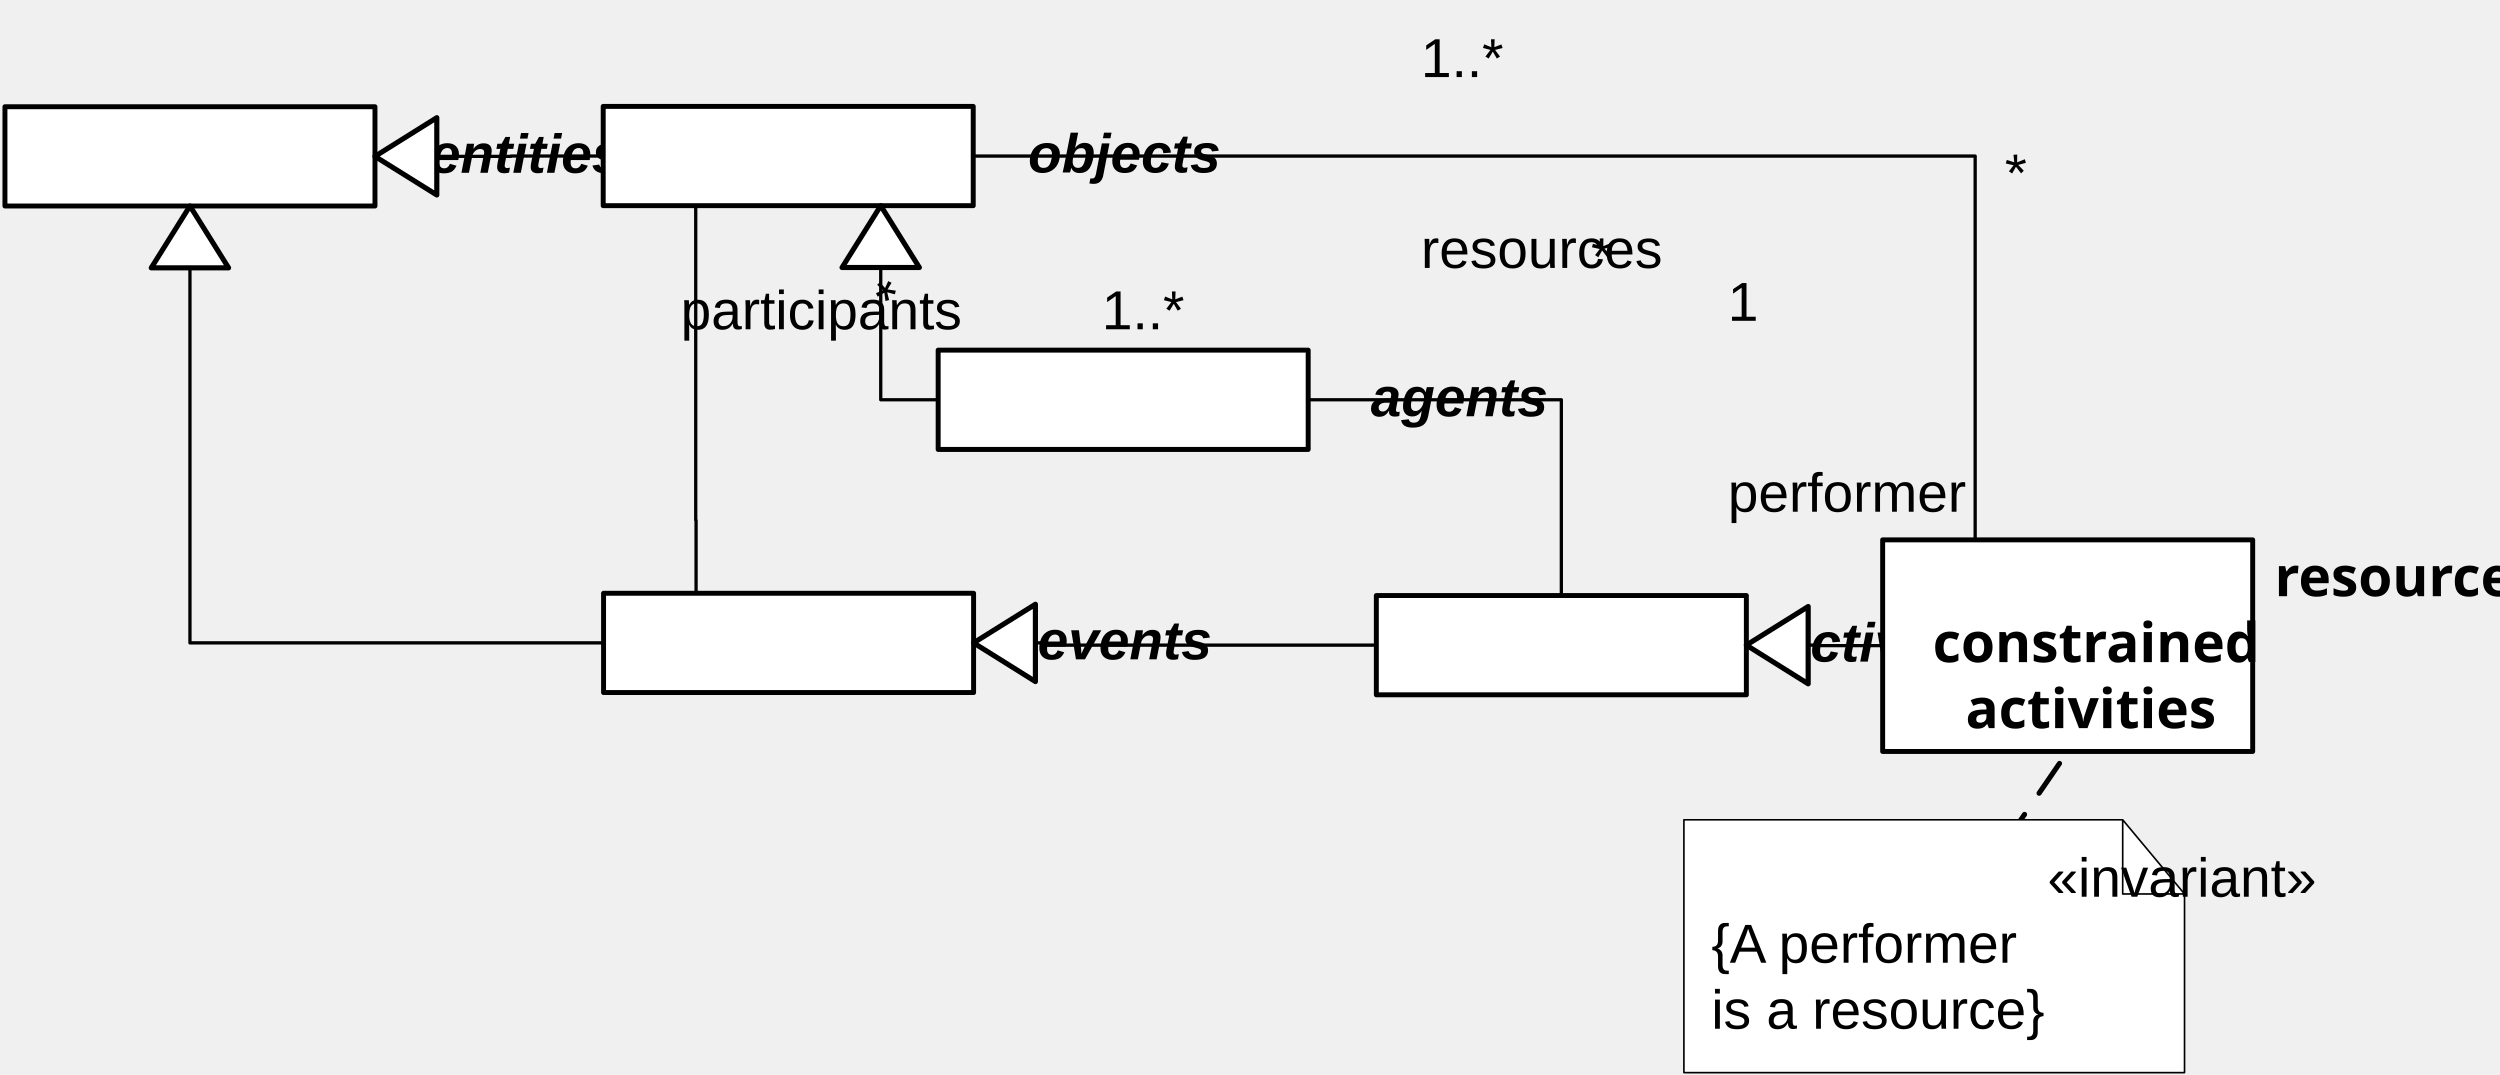
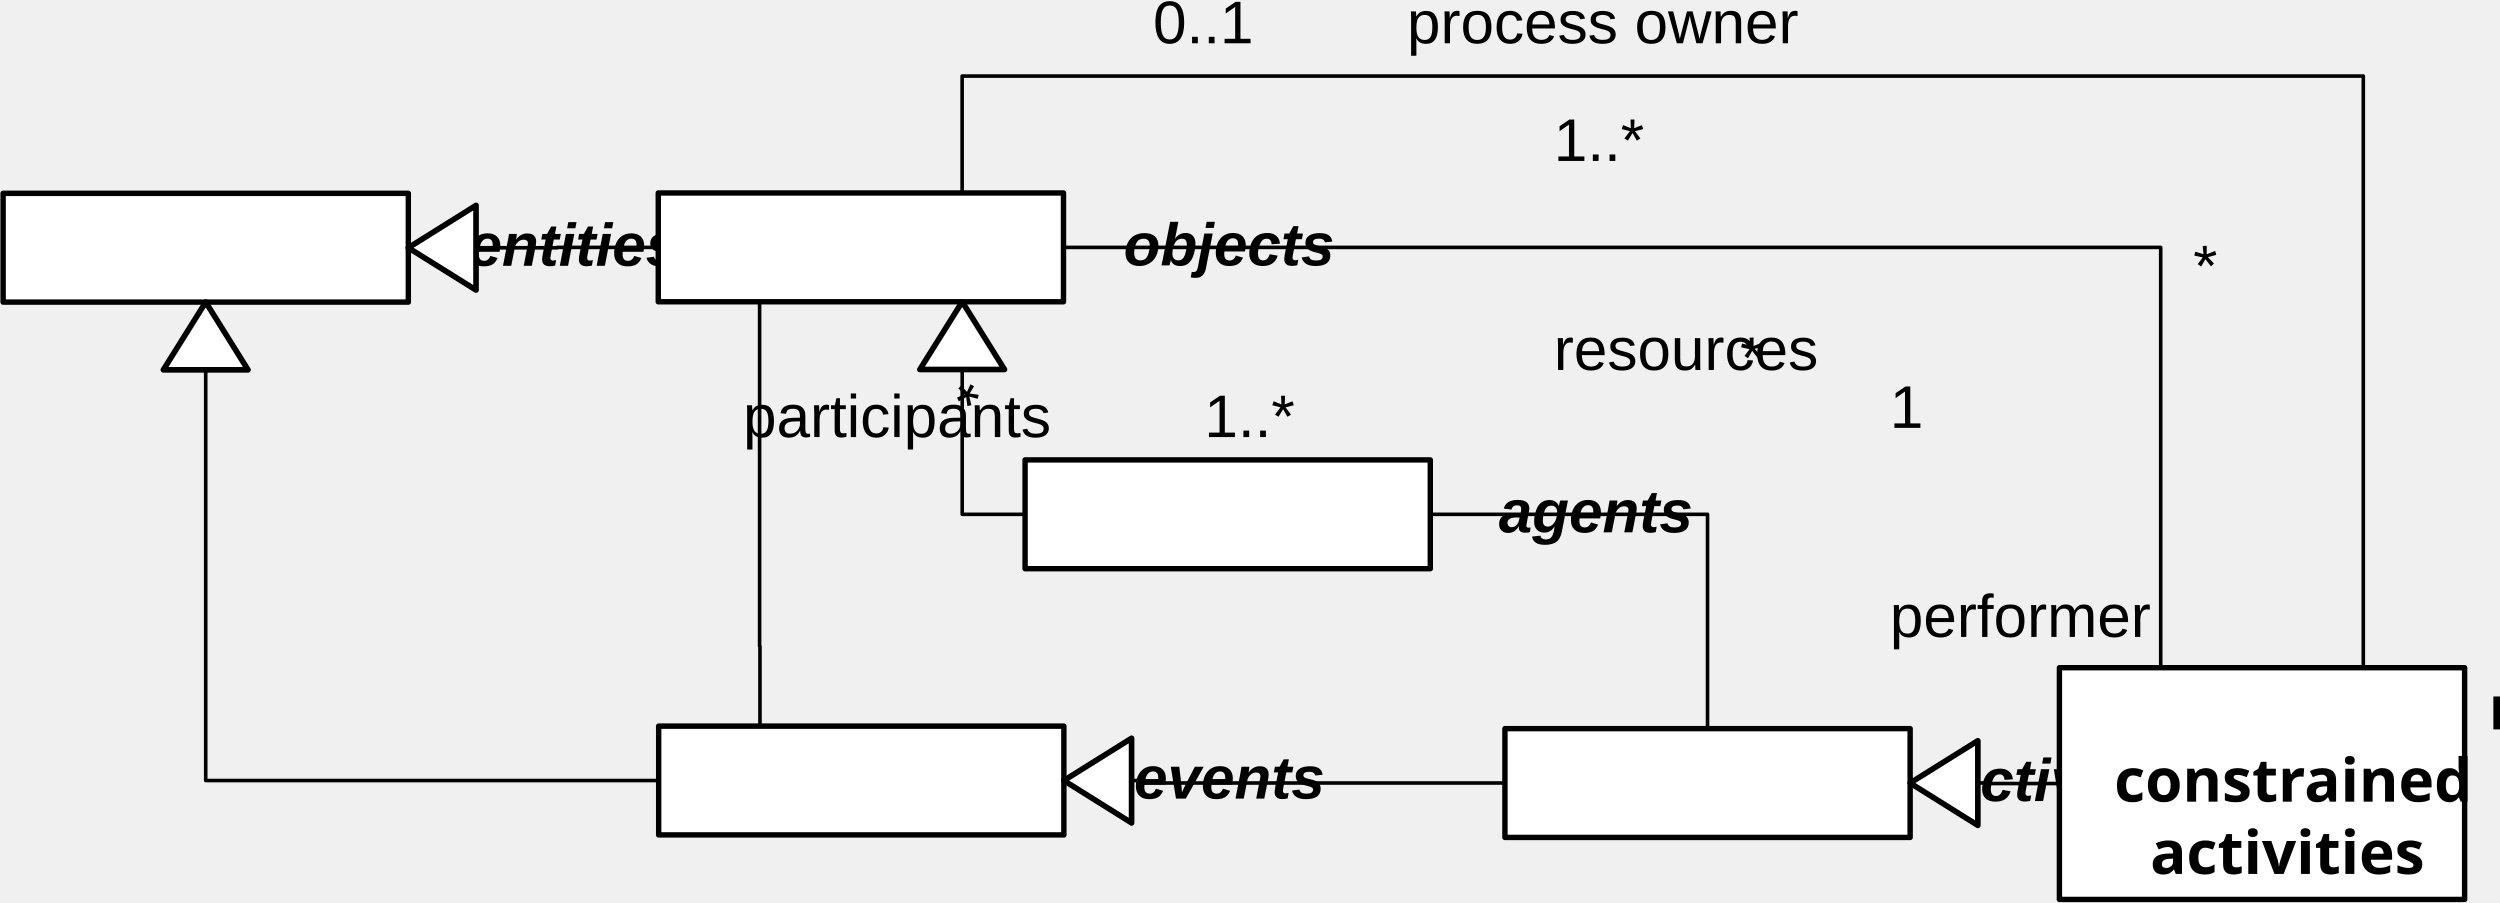
- <svg xmlns="http://www.w3.org/2000/svg" xmlns:ns1="http://schemas.microsoft.com/visio/2003/SVGExtensions/" width="5.054in" height="2.172in" viewBox="0 0 363.896 156.352" xml:space="preserve" color-interpolation-filters="sRGB" class="st10">
+ <svg xmlns="http://www.w3.org/2000/svg" xmlns:ns1="http://schemas.microsoft.com/visio/2003/SVGExtensions/" width="4.614in" height="1.665in" viewBox="0 0 332.185 119.911" xml:space="preserve" color-interpolation-filters="sRGB" class="st8" version="1.1" id="svg389">
+   <defs id="defs393" />
  <ns1:documentProperties ns1:langID="1033" ns1:viewMarkup="false" />
-   <style type="text/css">
+   <style type="text/css" id="style2">
	
		.st1 {fill:#ffffff;stroke:#000000;stroke-linecap:round;stroke-linejoin:round;stroke-width:0.72}
		.st2 {fill:#000000;font-family:Arial;font-size:0.667em;font-style:italic;font-weight:bold}
		.st3 {stroke:#000000;stroke-linecap:round;stroke-linejoin:round;stroke-width:0.48}
		.st4 {fill:#ffffff;stroke:#000000;stroke-linecap:round;stroke-linejoin:round;stroke-width:0.75}
		.st5 {fill:#000000;font-family:Arial;font-size:0.667em}
- 		.st6 {stroke:#000000;stroke-dasharray:5.25,3.75;stroke-linecap:round;stroke-linejoin:round;stroke-width:0.75}
- 		.st7 {fill:#ffffff;stroke:#000000;stroke-linecap:round;stroke-linejoin:round;stroke-width:0.24}
- 		.st8 {font-size:1em}
- 		.st9 {fill:#000000;font-family:Calibri;font-size:0.667em;font-weight:bold}
- 		.st10 {fill:none;fill-rule:evenodd;font-size:12px;overflow:visible;stroke-linecap:square;stroke-miterlimit:3}
+ 		.st6 {fill:#000000;font-family:Calibri;font-size:0.667em;font-weight:bold}
+ 		.st7 {font-size:1em}
+ 		.st8 {fill:none;fill-rule:evenodd;font-size:12px;overflow:visible;stroke-linecap:square;stroke-miterlimit:3}
	
	</style>
-   <g ns1:mID="0" ns1:index="1" ns1:groupContext="foregroundPage">
+   <g ns1:mID="0" ns1:index="1" ns1:groupContext="foregroundPage" id="g387" transform="translate(-0.36,-5.45272)">
    <ns1:pageProperties ns1:drawingScale="0.0393701" ns1:pageScale="0.0393701" ns1:drawingUnits="24" ns1:shadowOffsetX="8.50394" ns1:shadowOffsetY="-8.50394" />
-     <g id="group2-1" transform="translate(87.8539,-55.5627)" ns1:mID="2" ns1:groupContext="group">
+     <g id="group2-1" transform="translate(87.8539,-10.8508)" ns1:mID="2" ns1:groupContext="group">
      <ns1:userDefs>
        <ns1:ud ns1:nameU="UMLSuppressOption" ns1:val="VT0(28):26" />
        <ns1:ud ns1:nameU="UMLTemplate" ns1:val="VT0(0):26" />
        <ns1:ud ns1:nameU="UMLVersion" ns1:val="VT0(2):26" />
        <ns1:ud ns1:nameU="UMLShapeType" ns1:val="VT0(20):26" />
        <ns1:ud ns1:nameU="UMLObjectGUID" ns1:val="VT4({640E6535-1844-45D2-BE38-89E0CBA8BF4B})" />
        <ns1:ud ns1:nameU="UMLError" ns1:val="VT0(0):26" />
        <ns1:ud ns1:nameU="UMLAutoLockTextEdit" ns1:val="VT0(1):26" />
        <ns1:ud ns1:nameU="UMLPresOption1" ns1:val="VT0(179):26" />
        <ns1:ud ns1:nameU="UMLPresOption2" ns1:val="VT0(0):26" />
        <ns1:ud ns1:nameU="DefaultWidth" ns1:val="VT0(0.74803149606299):24" />
        <ns1:ud ns1:nameU="EnsureWidthOK" ns1:val="VT0(0):26" />
        <ns1:ud ns1:nameU="visDescription" ns1:val="VT4(Represents a descriptor for a set of objects with similar structure, behavior and relationships.)" />
        <ns1:ud ns1:nameU="visVersion" ns1:val="VT0(11):26" />
      </ns1:userDefs>
-       <g id="shape3-2" ns1:mID="3" ns1:groupContext="shape" transform="translate(26.9291,305.475) rotate(180)">
- 				</g>
-       <g id="shape4-3" ns1:mID="4" ns1:groupContext="shape" transform="translate(26.9291,305.475) rotate(180)">
- 				</g>
-       <g id="shape5-4" ns1:mID="5" ns1:groupContext="shape" transform="translate(26.9291,305.475) rotate(180)">
- 				</g>
-       <g id="shape6-5" ns1:mID="6" ns1:groupContext="shape" transform="translate(52.6332,303.348) rotate(170.538)">
+       <g id="shape3-2" ns1:mID="3" ns1:groupContext="shape" transform="rotate(180,13.46455,123.6665)">
+ 				</g>
+       <g id="shape4-3" ns1:mID="4" ns1:groupContext="shape" transform="rotate(180,13.46455,123.6665)">
+ 				</g>
+       <g id="shape5-4" ns1:mID="5" ns1:groupContext="shape" transform="rotate(180,13.46455,123.6665)">
+ 				</g>
+       <g id="shape6-5" ns1:mID="6" ns1:groupContext="shape" transform="rotate(170.538,13.76403,124.7812)">
				</g>
      <g id="shape7-6" ns1:mID="7" ns1:groupContext="shape">
				</g>
      <g id="shape8-8" ns1:mID="8" ns1:groupContext="shape">
        <ns1:textBlock ns1:margins="rect(1,1,1,1)" ns1:verticalAlign="0" />
-         <ns1:textRect cx="26.929" cy="156.352" width="53.86" height="0" />
+         <ns1:textRect cx="26.929" cy="127.281" width="53.86" height="0" />
      </g>
      <g id="shape9-10" ns1:mID="9" ns1:groupContext="shape">
        <ns1:textBlock ns1:margins="rect(1,1,1,1)" ns1:tabSpace="42.5197" />
-         <ns1:textRect cx="26.929" cy="149.124" width="53.86" height="14.457" />
-         <path d="M0 156.35 L53.86 156.35 L53.86 141.9 L0 141.9 L0 156.35 Z" class="st1" />
-         <text x="14.26" y="151.52" class="st2" ns1:langID="1031">
+         <ns1:textRect cx="26.929" cy="120.053" width="53.86" height="14.457" />
+         <path d="M 0,127.28 H 53.86 V 112.82 H 0 Z" class="st1" id="path32" />
+         <text x="14.26" y="122.45" class="st2" ns1:langID="1031" id="text34">
          <ns1:paragraph ns1:horizAlign="1" />
          <ns1:tabList />events</text>
      </g>
      <g id="shape10-13" ns1:mID="10" ns1:groupContext="shape" transform="translate(17.8583,-12.6496)">
				</g>
    </g>
-     <g id="group20-15" transform="translate(0.72,-126.382)" ns1:mID="20" ns1:groupContext="group">
+     <g id="group20-15" transform="translate(0.72,-81.6699)" ns1:mID="20" ns1:groupContext="group">
      <ns1:userDefs>
        <ns1:ud ns1:nameU="UMLSuppressOption" ns1:val="VT0(28):26" />
        <ns1:ud ns1:nameU="UMLTemplate" ns1:val="VT0(0):26" />
        <ns1:ud ns1:nameU="UMLVersion" ns1:val="VT0(2):26" />
        <ns1:ud ns1:nameU="UMLShapeType" ns1:val="VT0(20):26" />
        <ns1:ud ns1:nameU="UMLObjectGUID" ns1:val="VT4({541E556F-F746-4F82-A3F9-A9F8B148B922})" />
        <ns1:ud ns1:nameU="UMLError" ns1:val="VT0(0):26" />
        <ns1:ud ns1:nameU="UMLAutoLockTextEdit" ns1:val="VT0(1):26" />
        <ns1:ud ns1:nameU="UMLPresOption1" ns1:val="VT0(179):26" />
        <ns1:ud ns1:nameU="UMLPresOption2" ns1:val="VT0(0):26" />
        <ns1:ud ns1:nameU="DefaultWidth" ns1:val="VT0(0.74803149606299):24" />
        <ns1:ud ns1:nameU="EnsureWidthOK" ns1:val="VT0(0):26" />
        <ns1:ud ns1:nameU="visDescription" ns1:val="VT4(Represents a descriptor for a set of objects with similar structure, behavior and relationships.)" />
        <ns1:ud ns1:nameU="visVersion" ns1:val="VT0(11):26" />
      </ns1:userDefs>
-       <g id="shape21-16" ns1:mID="21" ns1:groupContext="shape" transform="translate(26.9291,305.475) rotate(180)">
- 				</g>
-       <g id="shape22-17" ns1:mID="22" ns1:groupContext="shape" transform="translate(26.9291,305.475) rotate(180)">
- 				</g>
-       <g id="shape23-18" ns1:mID="23" ns1:groupContext="shape" transform="translate(26.9291,305.475) rotate(180)">
- 				</g>
-       <g id="shape24-19" ns1:mID="24" ns1:groupContext="shape" transform="translate(52.6332,303.348) rotate(170.538)">
+       <g id="shape21-16" ns1:mID="21" ns1:groupContext="shape" transform="rotate(180,13.46455,123.6665)">
+ 				</g>
+       <g id="shape22-17" ns1:mID="22" ns1:groupContext="shape" transform="rotate(180,13.46455,123.6665)">
+ 				</g>
+       <g id="shape23-18" ns1:mID="23" ns1:groupContext="shape" transform="rotate(180,13.46455,123.6665)">
+ 				</g>
+       <g id="shape24-19" ns1:mID="24" ns1:groupContext="shape" transform="rotate(170.538,13.76403,124.7812)">
				</g>
      <g id="shape25-20" ns1:mID="25" ns1:groupContext="shape">
				</g>
      <g id="shape26-22" ns1:mID="26" ns1:groupContext="shape">
        <ns1:textBlock ns1:margins="rect(1,1,1,1)" ns1:verticalAlign="0" />
-         <ns1:textRect cx="26.929" cy="156.352" width="53.86" height="0" />
+         <ns1:textRect cx="26.929" cy="127.281" width="53.86" height="0" />
      </g>
      <g id="shape27-24" ns1:mID="27" ns1:groupContext="shape">
        <ns1:textBlock ns1:margins="rect(1,1,1,1)" ns1:tabSpace="42.5197" />
-         <ns1:textRect cx="26.929" cy="149.124" width="53.86" height="14.457" />
-         <path d="M0 156.35 L53.86 156.35 L53.86 141.9 L0 141.9 L0 156.35 Z" class="st1" />
-         <text x="12.93" y="151.52" class="st2" ns1:langID="1031">
+         <ns1:textRect cx="26.929" cy="120.053" width="53.86" height="14.457" />
+         <path d="M 0,127.28 H 53.86 V 112.82 H 0 Z" class="st1" id="path67" />
+         <text x="12.93" y="122.45" class="st2" ns1:langID="1031" id="text69">
          <ns1:paragraph ns1:horizAlign="1" />
          <ns1:tabList />entities</text>
      </g>
      <g id="shape28-27" ns1:mID="28" ns1:groupContext="shape" transform="translate(17.8583,-12.6496)">
				</g>
    </g>
-     <g id="group29-29" transform="translate(27.6491,-126.382)" ns1:mID="29" ns1:groupContext="group">
+     <g id="group29-29" transform="translate(27.6491,-81.6699)" ns1:mID="29" ns1:groupContext="group">
      <ns1:userDefs>
        <ns1:ud ns1:nameU="UMLShapeType" ns1:val="VT0(22):26" />
        <ns1:ud ns1:nameU="UMLObjectGUID" ns1:val="VT4({5BDD3ACB-CCB0-4419-8ACD-6BAA8B17A019})" />
        <ns1:ud ns1:nameU="UMLError" ns1:val="VT0(0):26" />
        <ns1:ud ns1:nameU="BeginAngle" ns1:val="VT0(1.5707963267949):32" />
        <ns1:ud ns1:nameU="DX1" ns1:val="VT0(0.00026706555756012):24" />
        <ns1:ud ns1:nameU="UMLPresOption1" ns1:val="VT0(2):26" />
        <ns1:ud ns1:nameU="UMLVersion" ns1:val="VT0(2):26" />
        <ns1:ud ns1:nameU="DY1" ns1:val="VT0(-0.089606564441905):24" />
        <ns1:ud ns1:nameU="visDescription" ns1:val="VT4(Indicates a classification relationship between a more general and a more specific element.)" />
        <ns1:ud ns1:nameU="visVersion" ns1:val="VT0(11):26" />
      </ns1:userDefs>
      <g id="shape30-30" ns1:mID="30" ns1:groupContext="shape" transform="translate(7.2,24.8)">
				</g>
      <g id="shape29-31" ns1:mID="29" ns1:groupContext="groupContent">
-         <path d="M0 156.35 L0 219.94 L60.2 219.94" class="st3" />
-         <path d="M-5.63 165.35 L5.62 165.35 L0 156.35 L-5.63 165.35 Z" class="st4" />
-       </g>
-     </g>
-     <g id="group33-35" transform="translate(200.337,-55.2321)" ns1:mID="33" ns1:groupContext="group">
+         <path d="m 0,127.28 v 63.59 h 60.2" class="st3" id="path81" />
+         <path d="M -5.63,136.28 H 5.62 l -5.62,-9 z" class="st4" id="path83" />
+       </g>
+     </g>
+     <g id="group33-35" transform="translate(200.337,-10.5203)" ns1:mID="33" ns1:groupContext="group">
      <ns1:userDefs>
        <ns1:ud ns1:nameU="UMLSuppressOption" ns1:val="VT0(28):26" />
        <ns1:ud ns1:nameU="UMLTemplate" ns1:val="VT0(0):26" />
        <ns1:ud ns1:nameU="UMLVersion" ns1:val="VT0(2):26" />
        <ns1:ud ns1:nameU="UMLShapeType" ns1:val="VT0(20):26" />
        <ns1:ud ns1:nameU="UMLObjectGUID" ns1:val="VT4({D46B0702-95B0-49DA-AA7B-F98D773F9706})" />
        <ns1:ud ns1:nameU="UMLError" ns1:val="VT0(0):26" />
        <ns1:ud ns1:nameU="UMLAutoLockTextEdit" ns1:val="VT0(1):26" />
        <ns1:ud ns1:nameU="UMLPresOption1" ns1:val="VT0(179):26" />
        <ns1:ud ns1:nameU="UMLPresOption2" ns1:val="VT0(0):26" />
        <ns1:ud ns1:nameU="DefaultWidth" ns1:val="VT0(0.74803149606299):24" />
        <ns1:ud ns1:nameU="EnsureWidthOK" ns1:val="VT0(0):26" />
        <ns1:ud ns1:nameU="visDescription" ns1:val="VT4(Represents a descriptor for a set of objects with similar structure, behavior and relationships.)" />
        <ns1:ud ns1:nameU="visVersion" ns1:val="VT0(11):26" />
      </ns1:userDefs>
-       <g id="shape34-36" ns1:mID="34" ns1:groupContext="shape" transform="translate(26.9291,305.475) rotate(180)">
- 				</g>
-       <g id="shape35-37" ns1:mID="35" ns1:groupContext="shape" transform="translate(26.9291,305.475) rotate(180)">
- 				</g>
-       <g id="shape36-38" ns1:mID="36" ns1:groupContext="shape" transform="translate(26.9291,305.475) rotate(180)">
- 				</g>
-       <g id="shape37-39" ns1:mID="37" ns1:groupContext="shape" transform="translate(52.6332,303.348) rotate(170.538)">
+       <g id="shape34-36" ns1:mID="34" ns1:groupContext="shape" transform="rotate(180,13.46455,123.6665)">
+ 				</g>
+       <g id="shape35-37" ns1:mID="35" ns1:groupContext="shape" transform="rotate(180,13.46455,123.6665)">
+ 				</g>
+       <g id="shape36-38" ns1:mID="36" ns1:groupContext="shape" transform="rotate(180,13.46455,123.6665)">
+ 				</g>
+       <g id="shape37-39" ns1:mID="37" ns1:groupContext="shape" transform="rotate(170.538,13.76403,124.7812)">
				</g>
      <g id="shape38-40" ns1:mID="38" ns1:groupContext="shape">
				</g>
      <g id="shape39-42" ns1:mID="39" ns1:groupContext="shape">
				</g>
      <g id="shape40-44" ns1:mID="40" ns1:groupContext="shape">
        <ns1:textBlock ns1:margins="rect(1,1,1,1)" ns1:tabSpace="42.5197" />
-         <ns1:textRect cx="26.929" cy="149.124" width="53.86" height="14.457" />
-         <path d="M0 156.35 L53.86 156.35 L53.86 141.9 L0 141.9 L0 156.35 Z" class="st1" />
-         <text x="9.81" y="151.52" class="st2" ns1:langID="1031">
+         <ns1:textRect cx="26.929" cy="120.053" width="53.86" height="14.457" />
+         <path d="M 0,127.28 H 53.86 V 112.82 H 0 Z" class="st1" id="path111" />
+         <text x="9.81" y="122.45" class="st2" ns1:langID="1031" id="text113">
          <ns1:paragraph ns1:horizAlign="1" />
          <ns1:tabList />activities</text>
      </g>
      <g id="shape41-47" ns1:mID="41" ns1:groupContext="shape" transform="translate(17.8583,-12.6496)">
				</g>
    </g>
-     <g id="group42-49" transform="translate(141.712,-69.7124)" ns1:mID="42" ns1:groupContext="group">
+     <g id="group42-49" transform="translate(141.712,-25.0005)" ns1:mID="42" ns1:groupContext="group">
      <ns1:userDefs>
        <ns1:ud ns1:nameU="UMLShapeType" ns1:val="VT0(22):26" />
        <ns1:ud ns1:nameU="UMLObjectGUID" ns1:val="VT4({8B60066F-69A0-49DF-BCD9-563D7EA51E58})" />
        <ns1:ud ns1:nameU="UMLError" ns1:val="VT0(0):26" />
        <ns1:ud ns1:nameU="BeginAngle" ns1:val="VT0(0.00079847564097555):32" />
        <ns1:ud ns1:nameU="DX1" ns1:val="VT0(0.045055286104244):24" />
        <ns1:ud ns1:nameU="UMLPresOption1" ns1:val="VT0(2):26" />
        <ns1:ud ns1:nameU="UMLVersion" ns1:val="VT0(2):26" />
        <ns1:ud ns1:nameU="DY1" ns1:val="VT0(3.5975544628641E-005):24" />
        <ns1:ud ns1:nameU="visDescription" ns1:val="VT4(Indicates a classification relationship between a more general and a more specific element.)" />
        <ns1:ud ns1:nameU="visVersion" ns1:val="VT0(11):26" />
      </ns1:userDefs>
      <g id="shape43-50" ns1:mID="43" ns1:groupContext="shape" transform="translate(7.20575,24.8)">
				</g>
      <g id="shape42-51" ns1:mID="42" ns1:groupContext="groupContent">
-         <path d="M0 163.27 L10.63 163.27 L10.63 163.6 L58.62 163.6" class="st3" />
-         <path d="M9 168.9 L9 157.65 L0 163.27 L9 168.9 Z" class="st4" />
-       </g>
-     </g>
-     <g id="group58-55" transform="translate(227.266,-69.6888)" ns1:mID="58" ns1:groupContext="group">
+         <path d="m 0,134.2 h 10.63 v 0.33 h 47.99" class="st3" id="path125" />
+         <path d="M 9,139.83 V 128.58 L 0,134.2 Z" class="st4" id="path127" />
+       </g>
+     </g>
+     <g id="group58-55" transform="translate(227.266,-24.977)" ns1:mID="58" ns1:groupContext="group">
      <ns1:userDefs>
        <ns1:ud ns1:nameU="UMLShapeType" ns1:val="VT0(23):26" />
        <ns1:ud ns1:nameU="UMLObjectGUID" ns1:val="VT4({1A7D0B5C-5986-4B4B-BA8D-331ADCDCD019})" />
        <ns1:ud ns1:nameU="UMLError" ns1:val="VT0(0):26" />
        <ns1:ud ns1:nameU="BeginAngle" ns1:val="VT0(1.5707963267949):32" />
        <ns1:ud ns1:nameU="EndAngle" ns1:val="VT0(3.1415926535898):32" />
        <ns1:ud ns1:nameU="UMLPresOption1" ns1:val="VT0(1536):26" />
        <ns1:ud ns1:nameU="UMLSuppressOption" ns1:val="VT0(0):26" />
        <ns1:ud ns1:nameU="Navigability" ns1:val="VT0(0):26" />
        <ns1:ud ns1:nameU="UMLVersion" ns1:val="VT0(2):26" />
        <ns1:ud ns1:nameU="DX1" ns1:val="VT0(4.4408920985006E-016):24" />
-         <ns1:ud ns1:nameU="DY1" ns1:val="VT0(0.027224409448828):24" />
+         <ns1:ud ns1:nameU="DY1" ns1:val="VT0(0.027224409448829):24" />
        <ns1:ud ns1:nameU="DX3" ns1:val="VT0(-0.027224409448775):24" />
-         <ns1:ud ns1:nameU="DY3" ns1:val="VT0(4.4408920985006E-016):24" />
+         <ns1:ud ns1:nameU="DY3" ns1:val="VT0(2.2204460492503E-016):24" />
        <ns1:ud ns1:nameU="visDescription" ns1:val="VT4(Represents an association between two classifiers.)" />
        <ns1:ud ns1:nameU="visVersion" ns1:val="VT0(11):26" />
      </ns1:userDefs>
      <g id="shape59-56" ns1:mID="59" ns1:groupContext="shape" transform="translate(-13.0912,-7.05133)">
				</g>
-       <g id="shape60-57" ns1:mID="60" ns1:groupContext="shape" transform="translate(-145.933,108.834) rotate(-75) scale(-1,1)">
-         <ns1:textBlock ns1:margins="rect(4,4,4,4)" ns1:tabSpace="42.5197" />
-         <ns1:textRect cx="6.67" cy="147.55" width="13.34" height="17.604" />
-         <text x="-8.23" y="149.95" transform="scale(-1,1)" class="st5" ns1:langID="1031">
+       <g id="shape60-57" ns1:mID="60" ns1:groupContext="shape" transform="matrix(-0.258819,0.9659258,0.9659258,0.258819,-117.853,87.2868)">
+         <ns1:textBlock ns1:margins="rect(4,4,4,4)" ns1:tabSpace="42.5197" />
+         <ns1:textRect cx="6.67" cy="118.479" width="13.34" height="17.604" />
+         <text x="-8.23" y="120.88" transform="scale(-1,1)" class="st5" ns1:langID="1031" id="text140">
          <ns1:paragraph ns1:horizAlign="1" />
          <ns1:tabList />*</text>
      </g>
      <g id="shape61-59" ns1:mID="61" ns1:groupContext="shape" transform="translate(-29.7991,-5.79346)">
        <ns1:textBlock ns1:margins="rect(4,4,4,4)" ns1:tabSpace="42.5197" />
-         <ns1:textRect cx="22.451" cy="147.55" width="44.91" height="17.604" />
-         <text x="5.11" y="149.95" class="st5" ns1:langID="1031">
+         <ns1:textRect cx="22.451" cy="118.479" width="44.91" height="17.604" />
+         <text x="5.11" y="120.88" class="st5" ns1:langID="1031" id="text147">
          <ns1:paragraph ns1:horizAlign="1" />
          <ns1:tabList />performer</text>
      </g>
      <g id="shape62-61" ns1:mID="62" ns1:groupContext="shape" transform="translate(-29.7991,-33.5794)">
        <ns1:textBlock ns1:margins="rect(4,4,4,4)" ns1:tabSpace="42.5197" />
-         <ns1:textRect cx="7.338" cy="147.55" width="14.68" height="17.604" />
-         <text x="5.11" y="149.95" class="st5" ns1:langID="1031">
+         <ns1:textRect cx="7.338" cy="118.479" width="14.68" height="17.604" />
+         <text x="5.11" y="120.88" class="st5" ns1:langID="1031" id="text154">
          <ns1:paragraph ns1:horizAlign="1" />
          <ns1:tabList />1</text>
      </g>
      <g id="shape58-63" ns1:mID="58" ns1:groupContext="groupContent">
-         <path d="M0 156.35 L0 127.86 L-36.85 127.86" class="st3" />
-       </g>
-     </g>
-     <g id="group90-66" transform="translate(87.8011,-126.429)" ns1:mID="90" ns1:groupContext="group">
+         <path d="M 0,127.28 V 98.79 h -36.85" class="st3" id="path157" />
+       </g>
+     </g>
+     <g id="group90-66" transform="translate(87.8011,-81.7169)" ns1:mID="90" ns1:groupContext="group">
      <ns1:userDefs>
        <ns1:ud ns1:nameU="UMLSuppressOption" ns1:val="VT0(28):26" />
        <ns1:ud ns1:nameU="UMLTemplate" ns1:val="VT0(0):26" />
        <ns1:ud ns1:nameU="UMLVersion" ns1:val="VT0(2):26" />
        <ns1:ud ns1:nameU="UMLShapeType" ns1:val="VT0(20):26" />
        <ns1:ud ns1:nameU="UMLObjectGUID" ns1:val="VT4({72FF1D91-77D2-4D90-AA36-25716975891D})" />
        <ns1:ud ns1:nameU="UMLError" ns1:val="VT0(0):26" />
        <ns1:ud ns1:nameU="UMLAutoLockTextEdit" ns1:val="VT0(1):26" />
        <ns1:ud ns1:nameU="UMLPresOption1" ns1:val="VT0(8243):26" />
        <ns1:ud ns1:nameU="UMLPresOption2" ns1:val="VT0(0):26" />
        <ns1:ud ns1:nameU="DefaultWidth" ns1:val="VT0(0.74803149606299):24" />
        <ns1:ud ns1:nameU="EnsureWidthOK" ns1:val="VT0(0):26" />
        <ns1:ud ns1:nameU="visDescription" ns1:val="VT4(Represents a descriptor for a set of objects with similar structure, behavior and relationships.)" />
        <ns1:ud ns1:nameU="visVersion" ns1:val="VT0(11):26" />
      </ns1:userDefs>
-       <g id="shape91-67" ns1:mID="91" ns1:groupContext="shape" transform="translate(26.9291,305.475) rotate(180)">
- 				</g>
-       <g id="shape92-68" ns1:mID="92" ns1:groupContext="shape" transform="translate(26.9291,305.475) rotate(180)">
- 				</g>
-       <g id="shape93-69" ns1:mID="93" ns1:groupContext="shape" transform="translate(26.9291,305.475) rotate(180)">
- 				</g>
-       <g id="shape94-70" ns1:mID="94" ns1:groupContext="shape" transform="translate(52.6332,303.348) rotate(170.538)">
+       <g id="shape91-67" ns1:mID="91" ns1:groupContext="shape" transform="rotate(180,13.46455,123.6665)">
+ 				</g>
+       <g id="shape92-68" ns1:mID="92" ns1:groupContext="shape" transform="rotate(180,13.46455,123.6665)">
+ 				</g>
+       <g id="shape93-69" ns1:mID="93" ns1:groupContext="shape" transform="rotate(180,13.46455,123.6665)">
+ 				</g>
+       <g id="shape94-70" ns1:mID="94" ns1:groupContext="shape" transform="rotate(170.538,13.76403,124.7812)">
				</g>
      <g id="shape95-71" ns1:mID="95" ns1:groupContext="shape">
				</g>
      <g id="shape96-73" ns1:mID="96" ns1:groupContext="shape">
				</g>
      <g id="shape97-75" ns1:mID="97" ns1:groupContext="shape">
        <ns1:textBlock ns1:margins="rect(1,1,1,1)" ns1:tabSpace="42.5197" />
-         <ns1:textRect cx="26.929" cy="149.124" width="53.86" height="14.457" />
-         <path d="M0 156.35 L53.86 156.35 L53.86 141.9 L0 141.9 L0 156.35 Z" class="st1" />
-         <text x="12.93" y="151.52" class="st2" ns1:langID="1031">
+         <ns1:textRect cx="26.929" cy="120.053" width="53.86" height="14.457" />
+         <path d="M 0,127.28 H 53.86 V 112.82 H 0 Z" class="st1" id="path185" />
+         <text x="12.93" y="122.45" class="st2" ns1:langID="1031" id="text187">
          <ns1:paragraph ns1:horizAlign="1" />
          <ns1:tabList />objects</text>
      </g>
      <g id="shape98-78" ns1:mID="98" ns1:groupContext="shape" transform="translate(17.8583,-12.6496)">
				</g>
    </g>
-     <g id="group101-80" transform="translate(287.502,-77.7918)" ns1:mID="101" ns1:groupContext="group">
+     <g id="group101-80" transform="translate(287.502,-33.0799)" ns1:mID="101" ns1:groupContext="group">
      <ns1:userDefs>
        <ns1:ud ns1:nameU="UMLShapeType" ns1:val="VT0(23):26" />
        <ns1:ud ns1:nameU="UMLObjectGUID" ns1:val="VT4({C77FB244-D16A-45C3-8C4A-951F4A089669})" />
        <ns1:ud ns1:nameU="UMLError" ns1:val="VT0(0):26" />
        <ns1:ud ns1:nameU="BeginAngle" ns1:val="VT0(1.5707963267949):32" />
        <ns1:ud ns1:nameU="EndAngle" ns1:val="VT0(-3.1415926535898):32" />
        <ns1:ud ns1:nameU="UMLPresOption1" ns1:val="VT0(1536):26" />
        <ns1:ud ns1:nameU="UMLSuppressOption" ns1:val="VT0(0):26" />
        <ns1:ud ns1:nameU="Navigability" ns1:val="VT0(0):26" />
        <ns1:ud ns1:nameU="UMLVersion" ns1:val="VT0(2):26" />
        <ns1:ud ns1:nameU="DX1" ns1:val="VT0(4.4408920985006E-016):24" />
        <ns1:ud ns1:nameU="DY1" ns1:val="VT0(0.084044956343302):24" />
        <ns1:ud ns1:nameU="DX3" ns1:val="VT0(-0.084044956343137):24" />
        <ns1:ud ns1:nameU="DY3" ns1:val="VT0(-1.7763568394003E-015):24" />
        <ns1:ud ns1:nameU="visDescription" ns1:val="VT4(Represents an association between two classifiers.)" />
        <ns1:ud ns1:nameU="visVersion" ns1:val="VT0(11):26" />
      </ns1:userDefs>
      <g id="shape102-81" ns1:mID="102" ns1:groupContext="shape" transform="translate(-13.0912,-11.1424)">
				</g>
-       <g id="shape103-82" ns1:mID="103" ns1:groupContext="shape" transform="translate(-145.933,104.743) rotate(-75) scale(-1,1)">
-         <ns1:textBlock ns1:margins="rect(4,4,4,4)" ns1:tabSpace="42.5197" />
-         <ns1:textRect cx="6.67" cy="147.55" width="13.34" height="17.604" />
-         <text x="-8.23" y="149.95" transform="scale(-1,1)" class="st5" ns1:langID="1031">
+       <g id="shape103-82" ns1:mID="103" ns1:groupContext="shape" transform="matrix(-0.258819,0.9659258,0.9659258,0.258819,-117.853,83.1958)">
+         <ns1:textBlock ns1:margins="rect(4,4,4,4)" ns1:tabSpace="42.5197" />
+         <ns1:textRect cx="6.67" cy="118.479" width="13.34" height="17.604" />
+         <text x="-8.23" y="120.88" transform="scale(-1,1)" class="st5" ns1:langID="1031" id="text203">
          <ns1:paragraph ns1:horizAlign="1" />
          <ns1:tabList />*</text>
      </g>
      <g id="shape104-84" ns1:mID="104" ns1:groupContext="shape" transform="translate(-134.7,-33.1706)">
        <ns1:textBlock ns1:margins="rect(4,4,4,4)" ns1:tabSpace="42.5197" />
-         <ns1:textRect cx="22.676" cy="147.55" width="45.36" height="17.604" />
-         <text x="5.11" y="149.95" class="st5" ns1:langID="1031">
+         <ns1:textRect cx="22.676" cy="118.479" width="45.36" height="17.604" />
+         <text x="5.11" y="120.88" class="st5" ns1:langID="1031" id="text210">
          <ns1:paragraph ns1:horizAlign="1" />
          <ns1:tabList />resources</text>
      </g>
      <g id="shape105-86" ns1:mID="105" ns1:groupContext="shape" transform="translate(-134.7,-60.9565)">
        <ns1:textBlock ns1:margins="rect(4,4,4,4)" ns1:tabSpace="42.5197" />
-         <ns1:textRect cx="11.117" cy="147.55" width="22.24" height="17.604" />
-         <text x="5.11" y="149.95" class="st5" ns1:langID="1031">
+         <ns1:textRect cx="11.117" cy="118.479" width="22.24" height="17.604" />
+         <text x="5.11" y="120.88" class="st5" ns1:langID="1031" id="text217">
          <ns1:paragraph ns1:horizAlign="1" />
          <ns1:tabList />1..*</text>
      </g>
      <g id="shape101-88" ns1:mID="101" ns1:groupContext="groupContent">
-         <path d="M0 156.35 L0 100.49 L-145.84 100.49" class="st3" />
-       </g>
-     </g>
-     <g id="group106-91" transform="translate(136.557,-90.9487)" ns1:mID="106" ns1:groupContext="group">
+         <path d="M 0,127.28 V 71.42 h -145.84" class="st3" id="path220" />
+       </g>
+     </g>
+     <g id="group106-91" transform="translate(136.557,-46.2368)" ns1:mID="106" ns1:groupContext="group">
      <ns1:userDefs>
        <ns1:ud ns1:nameU="UMLSuppressOption" ns1:val="VT0(28):26" />
        <ns1:ud ns1:nameU="UMLTemplate" ns1:val="VT0(0):26" />
        <ns1:ud ns1:nameU="UMLVersion" ns1:val="VT0(2):26" />
        <ns1:ud ns1:nameU="UMLShapeType" ns1:val="VT0(20):26" />
        <ns1:ud ns1:nameU="UMLObjectGUID" ns1:val="VT4({205F02E0-1AD9-4F5D-92D8-B0FA4B245E93})" />
        <ns1:ud ns1:nameU="UMLError" ns1:val="VT0(0):26" />
        <ns1:ud ns1:nameU="UMLAutoLockTextEdit" ns1:val="VT0(1):26" />
        <ns1:ud ns1:nameU="UMLPresOption1" ns1:val="VT0(8243):26" />
        <ns1:ud ns1:nameU="UMLPresOption2" ns1:val="VT0(0):26" />
        <ns1:ud ns1:nameU="DefaultWidth" ns1:val="VT0(0.74803149606299):24" />
        <ns1:ud ns1:nameU="EnsureWidthOK" ns1:val="VT0(0):26" />
        <ns1:ud ns1:nameU="visDescription" ns1:val="VT4(Represents a descriptor for a set of objects with similar structure, behavior and relationships.)" />
        <ns1:ud ns1:nameU="visVersion" ns1:val="VT0(11):26" />
      </ns1:userDefs>
-       <g id="shape107-92" ns1:mID="107" ns1:groupContext="shape" transform="translate(26.9291,305.475) rotate(180)">
- 				</g>
-       <g id="shape108-93" ns1:mID="108" ns1:groupContext="shape" transform="translate(26.9291,305.475) rotate(180)">
- 				</g>
-       <g id="shape109-94" ns1:mID="109" ns1:groupContext="shape" transform="translate(26.9291,305.475) rotate(180)">
- 				</g>
-       <g id="shape110-95" ns1:mID="110" ns1:groupContext="shape" transform="translate(52.6332,303.348) rotate(170.538)">
+       <g id="shape107-92" ns1:mID="107" ns1:groupContext="shape" transform="rotate(180,13.46455,123.6665)">
+ 				</g>
+       <g id="shape108-93" ns1:mID="108" ns1:groupContext="shape" transform="rotate(180,13.46455,123.6665)">
+ 				</g>
+       <g id="shape109-94" ns1:mID="109" ns1:groupContext="shape" transform="rotate(180,13.46455,123.6665)">
+ 				</g>
+       <g id="shape110-95" ns1:mID="110" ns1:groupContext="shape" transform="rotate(170.538,13.76403,124.7812)">
				</g>
      <g id="shape111-96" ns1:mID="111" ns1:groupContext="shape">
				</g>
      <g id="shape112-98" ns1:mID="112" ns1:groupContext="shape">
				</g>
      <g id="shape113-100" ns1:mID="113" ns1:groupContext="shape">
        <ns1:textBlock ns1:margins="rect(1,1,1,1)" ns1:tabSpace="42.5197" />
-         <ns1:textRect cx="26.929" cy="149.124" width="53.86" height="14.457" />
-         <path d="M0 156.35 L53.86 156.35 L53.86 141.9 L0 141.9 L0 156.35 Z" class="st1" />
-         <text x="14.04" y="151.52" class="st2" ns1:langID="1031">
+         <ns1:textRect cx="26.929" cy="120.053" width="53.86" height="14.457" />
+         <path d="M 0,127.28 H 53.86 V 112.82 H 0 Z" class="st1" id="path248" />
+         <text x="14.04" y="122.45" class="st2" ns1:langID="1031" id="text250">
          <ns1:paragraph ns1:horizAlign="1" />
          <ns1:tabList />agents</text>
      </g>
      <g id="shape114-103" ns1:mID="114" ns1:groupContext="shape" transform="translate(17.8583,-12.6496)">
				</g>
    </g>
-     <g id="group115-105" transform="translate(125.289,-126.429)" ns1:mID="115" ns1:groupContext="group">
+     <g id="group115-105" transform="translate(125.289,-81.7169)" ns1:mID="115" ns1:groupContext="group">
      <ns1:userDefs>
        <ns1:ud ns1:nameU="UMLShapeType" ns1:val="VT0(22):26" />
        <ns1:ud ns1:nameU="UMLObjectGUID" ns1:val="VT4({C5010830-CCB7-49A3-A760-0A14FA3342AA})" />
        <ns1:ud ns1:nameU="UMLError" ns1:val="VT0(0):26" />
        <ns1:ud ns1:nameU="BeginAngle" ns1:val="VT0(1.5707963267949):32" />
        <ns1:ud ns1:nameU="DX1" ns1:val="VT0(2.2204460492503E-016):24" />
        <ns1:ud ns1:nameU="UMLPresOption1" ns1:val="VT0(2):26" />
        <ns1:ud ns1:nameU="UMLVersion" ns1:val="VT0(2):26" />
        <ns1:ud ns1:nameU="DY1" ns1:val="VT0(-0.030511669135943):24" />
        <ns1:ud ns1:nameU="visDescription" ns1:val="VT4(Indicates a classification relationship between a more general and a more specific element.)" />
        <ns1:ud ns1:nameU="visVersion" ns1:val="VT0(11):26" />
      </ns1:userDefs>
      <g id="shape116-106" ns1:mID="116" ns1:groupContext="shape" transform="translate(7.2,24.8)">
				</g>
      <g id="shape115-107" ns1:mID="115" ns1:groupContext="groupContent">
-         <path d="M2.91 156.35 L2.91 184.6 L11.27 184.6" class="st3" />
-         <path d="M-2.72 165.35 L8.53 165.35 L2.91 156.35 L-2.72 165.35 Z" class="st4" />
-       </g>
-     </g>
-     <g id="group117-111" transform="translate(245.106,-0.24)" ns1:mID="117" ns1:groupContext="group">
-       <ns1:userDefs>
-         <ns1:ud ns1:nameU="UMLShapeType" ns1:val="VT0(30):26" />
-         <ns1:ud ns1:nameU="UMLObjectGUID" ns1:val="VT4({D206CC86-0B2C-400E-9E89-84A4CE77294F})" />
-         <ns1:ud ns1:nameU="UMLError" ns1:val="VT0(0):26" />
-         <ns1:ud ns1:nameU="UMLVersion" ns1:val="VT0(2):26" />
-         <ns1:ud ns1:nameU="UMLPresOption1" ns1:val="VT0(10):26" />
-         <ns1:ud ns1:nameU="visDescription" ns1:val="VT4(Represents a semantic relationship among model elements that specifies conditions and propositions that must be maintained as true.)" />
-         <ns1:ud ns1:nameU="visVersion" ns1:val="VT0(11):26" />
-       </ns1:userDefs>
-       <g id="shape118-112" ns1:mID="118" ns1:groupContext="shape" transform="translate(36.4341,-18.4017)">
-         <path d="M0 156.35 L19.43 128.01" class="st6" />
-       </g>
-       <g id="shape119-115" ns1:mID="119" ns1:groupContext="shape">
-         <ns1:textBlock ns1:margins="rect(4,4,4,4)" ns1:tabSpace="42.5197" />
-         <ns1:textRect cx="36.434" cy="137.95" width="72.87" height="36.803" />
-         <path d="M72.87 130.35 L63.87 119.55 L63.87 130.35 L72.87 130.35 ZM0 156.35 L72.87 156.35 L72.87 130.35 L63.87 130.35         L63.87 119.55 L0 119.55 L0 156.35 Z" class="st7" />
-         <text x="4" y="130.75" class="st5" ns1:langID="1031">
-           <ns1:paragraph />
-           <ns1:tabList />«invariant»<ns1:newlineChar />
-           <tspan x="4" dy="1.2em" class="st8">{</tspan>A performer<ns1:newlineChar />
-           <tspan x="4" dy="1.2em" class="st8">is a resource</tspan>}</text>
-       </g>
-     </g>
-     <g id="group99-120" transform="translate(54.5783,-126.547)" ns1:mID="99" ns1:groupContext="group">
+         <path d="m 2.91,127.28 v 28.25 h 8.36" class="st3" id="path262" />
+         <path d="M -2.72,136.28 H 8.53 l -5.62,-9 z" class="st4" id="path264" />
+       </g>
+     </g>
+     <g id="group99-111" transform="translate(54.5783,-81.8351)" ns1:mID="99" ns1:groupContext="group">
      <ns1:userDefs>
        <ns1:ud ns1:nameU="UMLShapeType" ns1:val="VT0(22):26" />
        <ns1:ud ns1:nameU="UMLObjectGUID" ns1:val="VT4({9F59343E-D7C9-48DB-B40F-4AF01479EBE4})" />
        <ns1:ud ns1:nameU="UMLError" ns1:val="VT0(0):26" />
        <ns1:ud ns1:nameU="BeginAngle" ns1:val="VT0(8.0088418663048E-015):32" />
        <ns1:ud ns1:nameU="DX1" ns1:val="VT0(0.02772493309666):24" />
        <ns1:ud ns1:nameU="UMLPresOption1" ns1:val="VT0(2):26" />
        <ns1:ud ns1:nameU="UMLVersion" ns1:val="VT0(2):26" />
        <ns1:ud ns1:nameU="DY1" ns1:val="VT0(2.2204460492503E-016):24" />
        <ns1:ud ns1:nameU="visDescription" ns1:val="VT4(Indicates a classification relationship between a more general and a more specific element.)" />
        <ns1:ud ns1:nameU="visVersion" ns1:val="VT0(11):26" />
      </ns1:userDefs>
-       <g id="shape100-121" ns1:mID="100" ns1:groupContext="shape" transform="translate(7.2,24.8)">
- 				</g>
-       <g id="shape99-122" ns1:mID="99" ns1:groupContext="groupContent">
-         <path d="M0 149.29 L19.81 149.29 L19.81 149.24 L33.22 149.24" class="st3" />
-         <path d="M9 154.91 L9 143.66 L0 149.29 L9 154.91 Z" class="st4" />
-       </g>
-     </g>
-     <g id="group213-126" transform="translate(274.037,-46.9883)" ns1:mID="213" ns1:groupContext="group">
+       <g id="shape100-112" ns1:mID="100" ns1:groupContext="shape" transform="translate(7.2,24.8)">
+ 				</g>
+       <g id="shape99-113" ns1:mID="99" ns1:groupContext="groupContent">
+         <path d="m 0,120.22 h 19.81 v -0.05 h 13.41" class="st3" id="path273" />
+         <path d="m 9,125.84 v -11.25 l -9,5.63 z" class="st4" id="path275" />
+       </g>
+     </g>
+     <g id="group202-117" transform="translate(314.431,-33.0799)" ns1:mID="202" ns1:groupContext="group">
+       <ns1:userDefs>
+         <ns1:ud ns1:nameU="UMLShapeType" ns1:val="VT0(23):26" />
+         <ns1:ud ns1:nameU="UMLObjectGUID" ns1:val="VT4({232377D7-308E-4F71-99E1-14D0AF171378})" />
+         <ns1:ud ns1:nameU="UMLError" ns1:val="VT0(0):26" />
+         <ns1:ud ns1:nameU="BeginAngle" ns1:val="VT0(1.5707963267949):32" />
+         <ns1:ud ns1:nameU="EndAngle" ns1:val="VT0(-1.5707963267949):32" />
+         <ns1:ud ns1:nameU="UMLPresOption1" ns1:val="VT0(1536):26" />
+         <ns1:ud ns1:nameU="UMLSuppressOption" ns1:val="VT0(0):26" />
+         <ns1:ud ns1:nameU="Navigability" ns1:val="VT0(0):26" />
+         <ns1:ud ns1:nameU="UMLVersion" ns1:val="VT0(2):26" />
+         <ns1:ud ns1:nameU="DX1" ns1:val="VT0(0):24" />
+         <ns1:ud ns1:nameU="DY1" ns1:val="VT0(0.11684037382154):24" />
+         <ns1:ud ns1:nameU="DX3" ns1:val="VT0(-2.2204460492503E-016):24" />
+         <ns1:ud ns1:nameU="DY3" ns1:val="VT0(-0.11684037382133):24" />
+         <ns1:ud ns1:nameU="visDescription" ns1:val="VT4(Represents an association between two classifiers.)" />
+         <ns1:ud ns1:nameU="visVersion" ns1:val="VT0(11):26" />
+       </ns1:userDefs>
+       <g id="shape203-118" ns1:mID="203" ns1:groupContext="shape" transform="translate(-13.0912,-13.5037)">
+ 				</g>
+       <g id="shape204-119" ns1:mID="204" ns1:groupContext="shape" transform="matrix(0.8660254,-0.5,-0.5,-0.8660254,68.7316,224.006)">
+         <ns1:textBlock ns1:margins="rect(4,4,4,4)" ns1:tabSpace="42.5197" />
+         <ns1:textRect cx="6.67" cy="118.479" width="13.34" height="17.604" transform="rotate(180)" />
+         <text x="-8.23" y="120.88" transform="scale(-1,1)" class="st5" ns1:langID="1031" id="text288">
+           <ns1:paragraph ns1:horizAlign="1" />
+           <ns1:tabList />*</text>
+       </g>
+       <g id="shape205-121" ns1:mID="205" ns1:groupContext="shape" transform="translate(-181.145,-76.5974)">
+         <ns1:textBlock ns1:margins="rect(4,4,4,4)" ns1:tabSpace="42.5197" />
+         <ns1:textRect cx="31.125" cy="118.479" width="62.25" height="17.604" />
+         <text x="5.11" y="120.88" class="st5" ns1:langID="1031" id="text295">
+           <ns1:paragraph ns1:horizAlign="1" />
+           <ns1:tabList />process owner</text>
+       </g>
+       <g id="shape206-123" ns1:mID="206" ns1:groupContext="shape" transform="translate(-214.897,-76.5974)">
+         <ns1:textBlock ns1:margins="rect(4,4,4,4)" ns1:tabSpace="42.5197" />
+         <ns1:textRect cx="11.785" cy="118.479" width="23.57" height="17.604" />
+         <text x="5.11" y="120.88" class="st5" ns1:langID="1031" id="text302">
+           <ns1:paragraph ns1:horizAlign="1" />
+           <ns1:tabList />0..1</text>
+       </g>
+       <g id="shape202-125" ns1:mID="202" ns1:groupContext="groupContent">
+         <path d="M 0,127.28 V 48.64 h -186.24 v 15.55" class="st3" id="path305" />
+       </g>
+     </g>
+     <g id="group213-128" transform="translate(274.037,-2.27642)" ns1:mID="213" ns1:groupContext="group">
      <ns1:userDefs>
        <ns1:ud ns1:nameU="UMLSuppressOption" ns1:val="VT0(28):26" />
        <ns1:ud ns1:nameU="UMLTemplate" ns1:val="VT0(0):26" />
        <ns1:ud ns1:nameU="UMLVersion" ns1:val="VT0(2):26" />
        <ns1:ud ns1:nameU="UMLShapeType" ns1:val="VT0(20):26" />
        <ns1:ud ns1:nameU="UMLObjectGUID" ns1:val="VT4({10B3B4B3-458A-4808-B2AE-793107A781B0})" />
        <ns1:ud ns1:nameU="UMLError" ns1:val="VT0(0):26" />
        <ns1:ud ns1:nameU="UMLAutoLockTextEdit" ns1:val="VT0(1):26" />
        <ns1:ud ns1:nameU="UMLPresOption1" ns1:val="VT0(51):26" />
        <ns1:ud ns1:nameU="UMLPresOption2" ns1:val="VT0(0):26" />
        <ns1:ud ns1:nameU="DefaultWidth" ns1:val="VT0(0.74803149606299):24" />
        <ns1:ud ns1:nameU="EnsureWidthOK" ns1:val="VT0(0.75):0" />
        <ns1:ud ns1:nameU="visDescription" ns1:val="VT4(Represents a descriptor for a set of objects with similar structure, behavior and relationships.)" />
        <ns1:ud ns1:nameU="visVersion" ns1:val="VT0(14):26" />
      </ns1:userDefs>
-       <g id="shape214-127" ns1:mID="214" ns1:groupContext="shape" transform="translate(26.9291,297.302) rotate(180)">
- 				</g>
-       <g id="shape215-128" ns1:mID="215" ns1:groupContext="shape" transform="translate(26.9291,297.302) rotate(180)">
- 				</g>
-       <g id="shape216-129" ns1:mID="216" ns1:groupContext="shape" transform="translate(26.9291,297.302) rotate(180)">
- 				</g>
-       <g id="shape217-130" ns1:mID="217" ns1:groupContext="shape" transform="translate(96.8518,280.796) rotate(153.435)">
- 				</g>
-       <g id="shape218-131" ns1:mID="218" ns1:groupContext="shape">
- 				</g>
-       <g id="shape219-133" ns1:mID="219" ns1:groupContext="shape">
- 				</g>
-       <g id="shape220-135" ns1:mID="220" ns1:groupContext="shape">
+       <g id="shape214-129" ns1:mID="214" ns1:groupContext="shape" transform="rotate(180,13.46455,119.58)">
+ 				</g>
+       <g id="shape215-130" ns1:mID="215" ns1:groupContext="shape" transform="rotate(180,13.46455,119.58)">
+ 				</g>
+       <g id="shape216-131" ns1:mID="216" ns1:groupContext="shape" transform="rotate(180,13.46455,119.58)">
+ 				</g>
+       <g id="shape217-132" ns1:mID="217" ns1:groupContext="shape" transform="rotate(153.435,15.28252,122.7587)">
+ 				</g>
+       <g id="shape218-133" ns1:mID="218" ns1:groupContext="shape">
+ 				</g>
+       <g id="shape219-135" ns1:mID="219" ns1:groupContext="shape">
+ 				</g>
+       <g id="shape220-137" ns1:mID="220" ns1:groupContext="shape">
        <ns1:textBlock ns1:margins="rect(1,1,1,1)" ns1:tabSpace="42.5197" />
-         <ns1:textRect cx="26.929" cy="140.95" width="53.86" height="30.803" />
-         <path d="M0 156.35 L53.86 156.35 L53.86 125.55 L0 125.55 L0 156.35 Z" class="st1" />
-         <text x="11.27" y="133.75" class="st9" ns1:langID="1031">
+         <ns1:textRect cx="26.929" cy="111.879" width="53.86" height="30.803" />
+         <path d="M 0,127.28 H 53.86 V 96.48 H 0 Z" class="st1" id="path333" />
+         <text x="11.27" y="104.68" class="st6" ns1:langID="1031" id="text339">
          <ns1:paragraph ns1:horizAlign="1" />
          <ns1:tabList />resource-<ns1:newlineChar />
-           <tspan x="7.29" dy="1.2em" class="st8">constrained <ns1:newlineChar />
+           <tspan x="7.29" dy="1.2em" class="st7" id="tspan335">constrained <ns1:newlineChar />
          </tspan>
-           <tspan x="12.06" dy="1.2em" class="st8">activities</tspan>
+           <tspan x="12.06" dy="1.2em" class="st7" id="tspan337">activities</tspan>
        </text>
      </g>
-       <g id="shape221-140" ns1:mID="221" ns1:groupContext="shape" transform="translate(17.8583,-26.9531)">
- 				</g>
-     </g>
-     <g id="group233-142" transform="translate(254.195,-69.5119)" ns1:mID="233" ns1:groupContext="group">
+       <g id="shape221-142" ns1:mID="221" ns1:groupContext="shape" transform="translate(17.8583,-26.9531)">
+ 				</g>
+     </g>
+     <g id="group233-144" transform="translate(254.195,-24.8)" ns1:mID="233" ns1:groupContext="group">
      <ns1:userDefs>
        <ns1:ud ns1:nameU="UMLShapeType" ns1:val="VT0(22):26" />
        <ns1:ud ns1:nameU="UMLObjectGUID" ns1:val="VT4({A76611D6-E68A-45D6-8250-337A2ED8DF52})" />
        <ns1:ud ns1:nameU="UMLError" ns1:val="VT0(0):26" />
        <ns1:ud ns1:nameU="BeginAngle" ns1:val="VT0(0):32" />
        <ns1:ud ns1:nameU="DX1" ns1:val="VT0(0.016594133469791):24" />
        <ns1:ud ns1:nameU="UMLPresOption1" ns1:val="VT0(2):26" />
        <ns1:ud ns1:nameU="UMLVersion" ns1:val="VT0(2):26" />
        <ns1:ud ns1:nameU="DY1" ns1:val="VT0(0):24" />
        <ns1:ud ns1:nameU="visDescription" ns1:val="VT4(Indicates a classification relationship between a more general and a more specific element.)" />
        <ns1:ud ns1:nameU="visVersion" ns1:val="VT0(14):26" />
      </ns1:userDefs>
-       <g id="shape234-143" ns1:mID="234" ns1:groupContext="shape" transform="translate(7.2,24.8)">
- 				</g>
-       <g id="shape233-144" ns1:mID="233" ns1:groupContext="groupContent">
-         <path d="M0 163.4 L10.63 163.4 L10.63 163.47 L19.84 163.47" class="st3" />
-         <path d="M9 169.03 L9 157.78 L0 163.4 L9 169.03 Z" class="st4" />
-       </g>
-     </g>
-     <g id="group235-148" transform="translate(108.379,-70.0194)" ns1:mID="235" ns1:groupContext="group">
+       <g id="shape234-145" ns1:mID="234" ns1:groupContext="shape" transform="translate(7.2,24.8)">
+ 				</g>
+       <g id="shape233-146" ns1:mID="233" ns1:groupContext="groupContent">
+         <path d="m 0,134.33 h 10.63 v 0.07 h 9.21" class="st3" id="path351" />
+         <path d="m 9,139.96 v -11.25 l -9,5.62 z" class="st4" id="path353" />
+       </g>
+     </g>
+     <g id="group235-150" transform="translate(108.379,-25.3075)" ns1:mID="235" ns1:groupContext="group">
      <ns1:userDefs>
        <ns1:ud ns1:nameU="UMLShapeType" ns1:val="VT0(23):26" />
        <ns1:ud ns1:nameU="UMLObjectGUID" ns1:val="VT4({9065F8BF-E8D0-4C1C-9F4D-753E54FDAC79})" />
        <ns1:ud ns1:nameU="UMLError" ns1:val="VT0(0):26" />
        <ns1:ud ns1:nameU="BeginAngle" ns1:val="VT0(1.5707963267949):32" />
        <ns1:ud ns1:nameU="EndAngle" ns1:val="VT0(1.5707963267949):32" />
        <ns1:ud ns1:nameU="UMLPresOption1" ns1:val="VT0(1536):26" />
        <ns1:ud ns1:nameU="UMLSuppressOption" ns1:val="VT0(0):26" />
        <ns1:ud ns1:nameU="Navigability" ns1:val="VT0(0):26" />
        <ns1:ud ns1:nameU="UMLVersion" ns1:val="VT0(2):26" />
        <ns1:ud ns1:nameU="DX1" ns1:val="VT0(0):24" />
        <ns1:ud ns1:nameU="DY1" ns1:val="VT0(0.023525950146901):24" />
        <ns1:ud ns1:nameU="DX3" ns1:val="VT0(0):24" />
        <ns1:ud ns1:nameU="DY3" ns1:val="VT0(0.023525950146855):24" />
        <ns1:ud ns1:nameU="visDescription" ns1:val="VT4(Represents an association between two classifiers.)" />
        <ns1:ud ns1:nameU="visVersion" ns1:val="VT0(11):26" />
      </ns1:userDefs>
-       <g id="shape236-149" ns1:mID="236" ns1:groupContext="shape" transform="translate(-20.1514,-6.78504)">
- 				</g>
-       <g id="shape237-150" ns1:mID="237" ns1:groupContext="shape" transform="translate(-112.527,39.0094) rotate(-45) scale(-1,1)">
-         <ns1:textBlock ns1:margins="rect(4,4,4,4)" ns1:tabSpace="42.5197" />
-         <ns1:textRect cx="6.67" cy="147.55" width="13.34" height="17.604" />
-         <text x="-8.23" y="149.95" transform="scale(-1,1)" class="st5" ns1:langID="1031">
+       <g id="shape236-151" ns1:mID="236" ns1:groupContext="shape" transform="translate(-20.1514,-6.78504)">
+ 				</g>
+       <g id="shape237-152" ns1:mID="237" ns1:groupContext="shape" transform="matrix(-0.7071068,0.7071068,0.7071068,0.7071068,-91.9702,30.4947)">
+         <ns1:textBlock ns1:margins="rect(4,4,4,4)" ns1:tabSpace="42.5197" />
+         <ns1:textRect cx="6.67" cy="118.479" width="13.34" height="17.604" />
+         <text x="-8.23" y="120.88" transform="scale(-1,1)" class="st5" ns1:langID="1031" id="text366">
          <ns1:paragraph ns1:horizAlign="1" />
          <ns1:tabList />*</text>
      </g>
-       <g id="shape238-152" ns1:mID="238" ns1:groupContext="shape" transform="translate(-63.3404,-32.0208)">
-         <ns1:textBlock ns1:margins="rect(4,4,4,4)" ns1:tabSpace="42.5197" />
-         <ns1:textRect cx="25.568" cy="147.55" width="51.14" height="17.604" />
-         <text x="5.11" y="149.95" class="st5" ns1:langID="1031">
+       <g id="shape238-154" ns1:mID="238" ns1:groupContext="shape" transform="translate(-63.3404,-32.0208)">
+         <ns1:textBlock ns1:margins="rect(4,4,4,4)" ns1:tabSpace="42.5197" />
+         <ns1:textRect cx="25.568" cy="118.479" width="51.14" height="17.604" />
+         <text x="5.11" y="120.88" class="st5" ns1:langID="1031" id="text373">
          <ns1:paragraph ns1:horizAlign="1" />
          <ns1:tabList />participants</text>
      </g>
-       <g id="shape239-154" ns1:mID="239" ns1:groupContext="shape" transform="translate(-2.02186,-32.0208)">
-         <ns1:textBlock ns1:margins="rect(4,4,4,4)" ns1:tabSpace="42.5197" />
-         <ns1:textRect cx="11.117" cy="147.55" width="22.24" height="17.604" />
-         <text x="5.11" y="149.95" class="st5" ns1:langID="1031">
+       <g id="shape239-156" ns1:mID="239" ns1:groupContext="shape" transform="translate(-2.02186,-32.0208)">
+         <ns1:textBlock ns1:margins="rect(4,4,4,4)" ns1:tabSpace="42.5197" />
+         <ns1:textRect cx="11.117" cy="118.479" width="22.24" height="17.604" />
+         <text x="5.11" y="120.88" class="st5" ns1:langID="1031" id="text380">
          <ns1:paragraph ns1:horizAlign="1" />
          <ns1:tabList />1..*</text>
      </g>
-       <g id="shape235-156" ns1:mID="235" ns1:groupContext="groupContent">
-         <path d="M-7.06 156.35 L-7.06 145.72 L-7.11 145.72 L-7.11 99.94" class="st3" />
+       <g id="shape235-158" ns1:mID="235" ns1:groupContext="groupContent">
+         <path d="M -7.06,127.28 V 116.65 H -7.11 V 70.87" class="st3" id="path383" />
      </g>
    </g>
  </g>
</svg>
